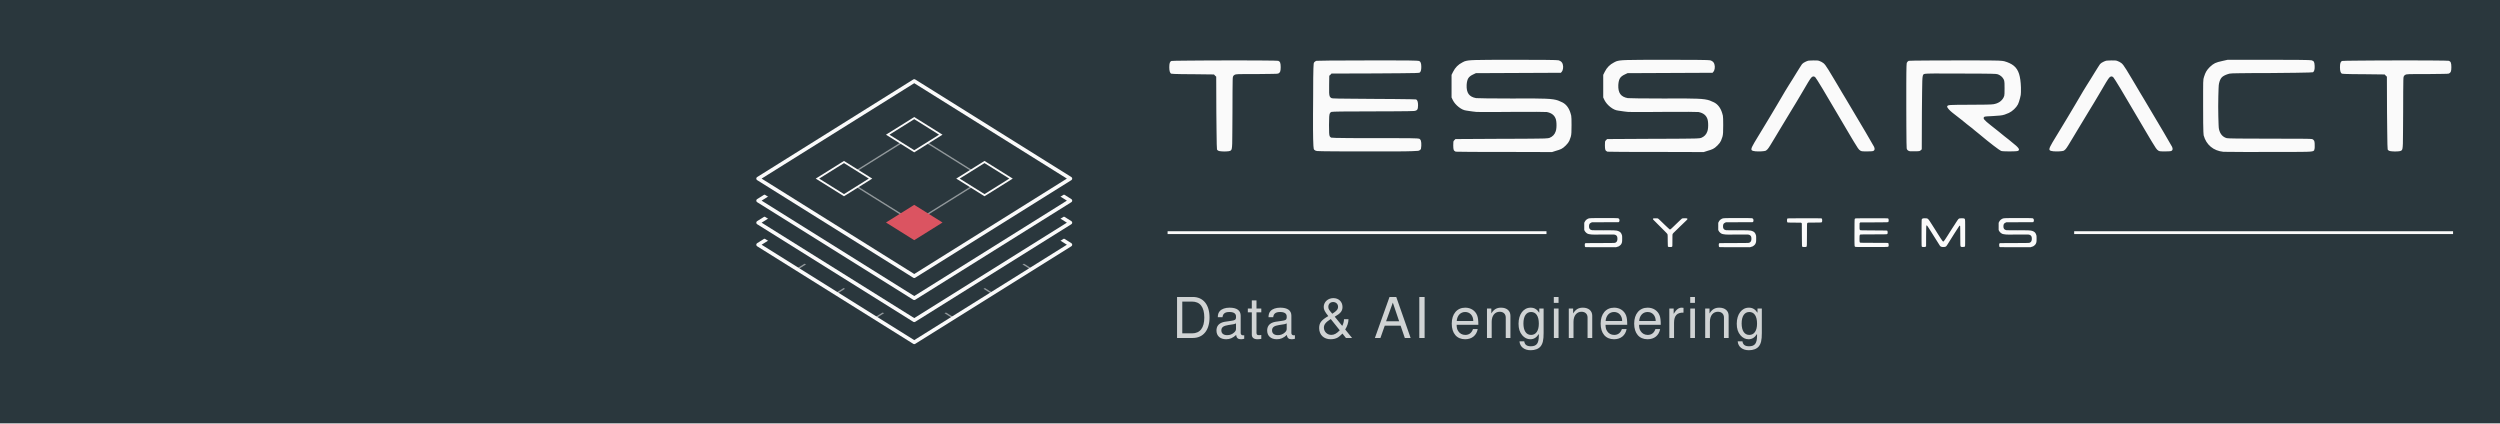
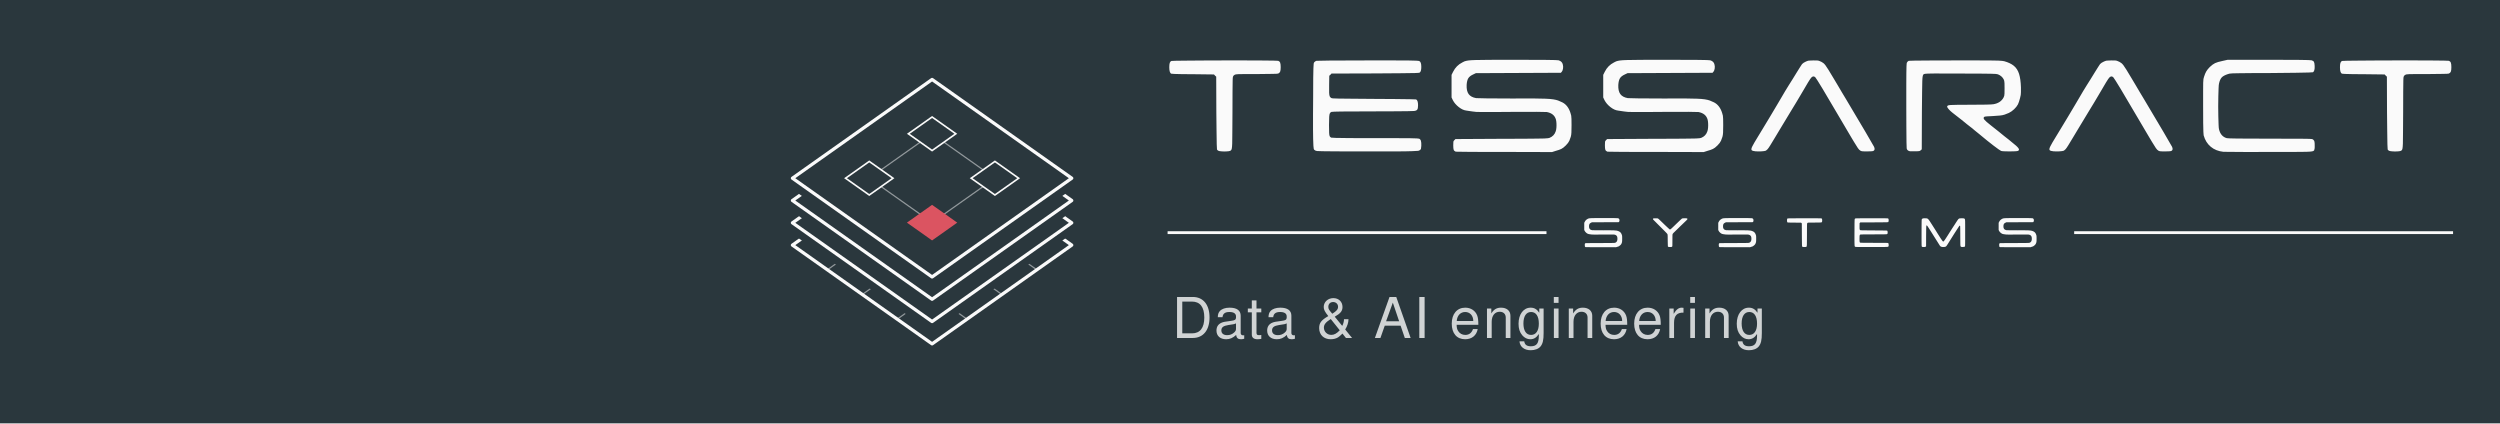
<svg xmlns="http://www.w3.org/2000/svg" viewBox="0 0 1128 191" width="1128" height="191" role="img" aria-label="Tessaract Systems">
  <defs>
    <mask id="lid_m0" maskUnits="userSpaceOnUse" x="0" y="0" width="760" height="610">
      <rect x="0" y="0" width="760" height="610" fill="#fff" />
-       <polygon points="200,210.75 370,317 200,423.25 30,317" fill="#000" stroke="#000" stroke-width="22" stroke-linejoin="round" />
-       <polygon points="200,186.75 370,293 200,399.25 30,293" fill="#000" stroke="#000" stroke-width="22" stroke-linejoin="round" />
-       <polygon points="200,162.75 370,269 200,375.25 30,269" fill="#000" stroke="#000" stroke-width="22" stroke-linejoin="round" />
+       <polygon points="200,198.37 370,318.58 200,438.78 30,318.58" fill="#000" stroke="#000" stroke-width="22" stroke-linejoin="round" />
+       <polygon points="200,171.22 370,291.42 200,411.63 30,291.42" fill="#000" stroke="#000" stroke-width="22" stroke-linejoin="round" />
+       <polygon points="200,144.06 370,264.27 200,384.48 30,264.27" fill="#000" stroke="#000" stroke-width="22" stroke-linejoin="round" />
    </mask>
    <mask id="lid_m1" maskUnits="userSpaceOnUse" x="0" y="0" width="760" height="610">
      <rect x="0" y="0" width="760" height="610" fill="#fff" />
-       <polygon points="200,186.75 370,293 200,399.25 30,293" fill="#000" stroke="#000" stroke-width="22" stroke-linejoin="round" />
-       <polygon points="200,162.75 370,269 200,375.25 30,269" fill="#000" stroke="#000" stroke-width="22" stroke-linejoin="round" />
+       <polygon points="200,171.22 370,291.42 200,411.63 30,291.42" fill="#000" stroke="#000" stroke-width="22" stroke-linejoin="round" />
+       <polygon points="200,144.06 370,264.27 200,384.48 30,264.27" fill="#000" stroke="#000" stroke-width="22" stroke-linejoin="round" />
    </mask>
    <mask id="lid_m2" maskUnits="userSpaceOnUse" x="0" y="0" width="760" height="610">
      <rect x="0" y="0" width="760" height="610" fill="#fff" />
-       <polygon points="200,162.75 370,269 200,375.25 30,269" fill="#000" stroke="#000" stroke-width="22" stroke-linejoin="round" />
+       <polygon points="200,144.06 370,264.27 200,384.48 30,264.27" fill="#000" stroke="#000" stroke-width="22" stroke-linejoin="round" />
    </mask>
  </defs>
  <rect width="1128" height="191" fill="#2A373D" />
-   <g transform="translate(336.27,29.93) scale(0.4143418) translate(-16,-146.75)">
+   <g transform="translate(352.37,29.93) scale(0.3705858) translate(-16,-128.06)">
    <g mask="url(#lid_m0)">
-       <polygon points="200,234.75 370,341 200,447.25 30,341" fill="none" stroke="#FAFAFA" stroke-width="4" stroke-linejoin="round" />
-       <path d="M72.5,367.56 L242.5,261.31 M115,394.12 L285,287.88 M157.5,420.69 L327.5,314.44 M157.5,261.31 L327.5,367.56 M115,287.88 L285,394.12 M72.5,314.44 L242.5,420.69" fill="none" stroke="#FAFAFA" stroke-width="1.5" stroke-linecap="round" opacity=".5" />
+       <polygon points="200,225.52 370,345.73 200,465.94 30,345.73" fill="none" stroke="#FAFAFA" stroke-width="4" stroke-linejoin="round" />
+       <path d="M72.5,375.78 L242.5,255.57 M115,405.83 L285,285.63 M157.5,435.89 L327.5,315.68 M157.5,255.57 L327.5,375.78 M115,285.63 L285,405.83 M72.5,315.68 L242.5,435.89" fill="none" stroke="#FAFAFA" stroke-width="1.5" stroke-linecap="round" opacity=".5" />
    </g>
    <g mask="url(#lid_m1)">
-       <polygon points="200,210.75 370,317 200,423.25 30,317" fill="none" stroke="#FAFAFA" stroke-width="4" stroke-linejoin="round" />
-       <path d="M195.8,319.62 L191.5,263.88" fill="none" stroke="#FAFAFA" stroke-width="2" opacity=".75" />
-       <path d="M195.8,319.62 L289.2,314.38" fill="none" stroke="#FAFAFA" stroke-width="2" opacity=".75" />
-       <path d="M195.8,319.62 L106.5,322.25" fill="none" stroke="#FAFAFA" stroke-width="2" opacity=".75" />
-       <path d="M195.8,319.62 L204.2,372.75" fill="none" stroke="#FAFAFA" stroke-width="2" opacity=".75" />
-       <path d="M191.5,263.88 L289.2,314.38 M204.2,372.75 L106.5,322.25" fill="none" stroke="#FAFAFA" stroke-width="2" opacity=".75" />
-       <ellipse cx="191.5" cy="263.88" rx="10.8" ry="6.75" fill="#2A373D" stroke="#FAFAFA" stroke-width="2" />
-       <ellipse cx="289.2" cy="314.38" rx="10.8" ry="6.75" fill="#2A373D" stroke="#FAFAFA" stroke-width="2" />
-       <ellipse cx="106.5" cy="322.25" rx="10.8" ry="6.75" fill="#2A373D" stroke="#FAFAFA" stroke-width="2" />
-       <ellipse cx="204.2" cy="372.75" rx="10.8" ry="6.75" fill="#2A373D" stroke="#FAFAFA" stroke-width="2" />
-       <ellipse cx="195.8" cy="319.62" rx="15.6" ry="9.75" fill="#FAFAFA" stroke="#FAFAFA" stroke-width="2" />
+       <polygon points="200,198.37 370,318.58 200,438.78 30,318.58" fill="none" stroke="#FAFAFA" stroke-width="4" stroke-linejoin="round" />
+       <path d="M195.8,321.55 L191.5,258.47" fill="none" stroke="#FAFAFA" stroke-width="2" opacity=".75" />
+       <path d="M195.8,321.55 L289.2,315.61" fill="none" stroke="#FAFAFA" stroke-width="2" opacity=".75" />
+       <path d="M195.8,321.55 L106.5,324.52" fill="none" stroke="#FAFAFA" stroke-width="2" opacity=".75" />
+       <path d="M195.8,321.55 L204.2,381.65" fill="none" stroke="#FAFAFA" stroke-width="2" opacity=".75" />
+       <path d="M191.5,258.47 L289.2,315.61 M204.2,381.65 L106.5,324.52" fill="none" stroke="#FAFAFA" stroke-width="2" opacity=".75" />
+       <ellipse cx="191.5" cy="258.47" rx="10.8" ry="7.64" fill="#2A373D" stroke="#FAFAFA" stroke-width="2" />
+       <ellipse cx="289.2" cy="315.61" rx="10.8" ry="7.64" fill="#2A373D" stroke="#FAFAFA" stroke-width="2" />
+       <ellipse cx="106.5" cy="324.52" rx="10.8" ry="7.64" fill="#2A373D" stroke="#FAFAFA" stroke-width="2" />
+       <ellipse cx="204.2" cy="381.65" rx="10.8" ry="7.64" fill="#2A373D" stroke="#FAFAFA" stroke-width="2" />
+       <ellipse cx="195.8" cy="321.55" rx="15.6" ry="11.03" fill="#FAFAFA" stroke="#FAFAFA" stroke-width="2" />
    </g>
    <g mask="url(#lid_m2)">
-       <polygon points="200,186.75 370,293 200,399.25 30,293" fill="none" stroke="#FAFAFA" stroke-width="4" stroke-linejoin="round" />
-       <polygon points="200,220.75 315.6,293 200,365.25 84.4,293" fill="none" stroke="#FAFAFA" stroke-width="2" stroke-dasharray="7 8" opacity=".75" />
-       <polygon points="200,259 254.4,293 200,327 145.6,293" fill="none" stroke="#FAFAFA" stroke-width="2" opacity=".75" />
-       <ellipse cx="200" cy="293" rx="9.6" ry="6" fill="#DB5461" />
+       <polygon points="200,171.22 370,291.42 200,411.63 30,291.42" fill="none" stroke="#FAFAFA" stroke-width="4" stroke-linejoin="round" />
+       <polygon points="200,209.68 315.6,291.42 200,373.17 84.4,291.42" fill="none" stroke="#FAFAFA" stroke-width="2" stroke-dasharray="7 8" opacity=".75" />
+       <polygon points="200,252.96 254.4,291.42 200,329.89 145.6,291.42" fill="none" stroke="#FAFAFA" stroke-width="2" opacity=".75" />
+       <ellipse cx="200" cy="291.42" rx="9.6" ry="6.79" fill="#DB5461" />
    </g>
    <g>
-       <polygon points="200,162.75 370,269 200,375.25 30,269" fill="none" stroke="#FAFAFA" stroke-width="4" stroke-linejoin="round" />
-       <polygon points="200,221.19 276.5,269 200,316.81 123.5,269" fill="none" stroke="#FAFAFA" stroke-width="1.5" opacity=".5" />
-       <polygon points="200,203.12 228.9,221.19 200,239.25 171.1,221.19" fill="#2A373D" stroke="#FAFAFA" stroke-width="2" />
-       <polygon points="276.5,250.94 305.4,269 276.5,287.06 247.6,269" fill="#2A373D" stroke="#FAFAFA" stroke-width="2" />
-       <polygon points="123.5,250.94 152.4,269 123.5,287.06 94.6,269" fill="#2A373D" stroke="#FAFAFA" stroke-width="2" />
-       <polygon points="200,298.75 228.9,316.81 200,334.88 171.1,316.81" fill="#DB5461" stroke="#DB5461" stroke-width="2" />
+       <polygon points="200,144.06 370,264.27 200,384.48 30,264.27" fill="none" stroke="#FAFAFA" stroke-width="4" stroke-linejoin="round" />
+       <polygon points="200,210.18 276.5,264.27 200,318.36 123.5,264.27" fill="none" stroke="#FAFAFA" stroke-width="1.5" opacity=".5" />
+       <polygon points="200,189.74 228.9,210.18 200,230.61 171.1,210.18" fill="#2A373D" stroke="#FAFAFA" stroke-width="2" />
+       <polygon points="276.5,243.84 305.4,264.27 276.5,284.71 247.6,264.27" fill="#2A373D" stroke="#FAFAFA" stroke-width="2" />
+       <polygon points="123.5,243.84 152.4,264.27 123.5,284.71 94.6,264.27" fill="#2A373D" stroke="#FAFAFA" stroke-width="2" />
+       <polygon points="200,297.93 228.9,318.36 200,338.8 171.1,318.36" fill="#DB5461" stroke="#DB5461" stroke-width="2" />
    </g>
  </g>
  <g transform="translate(526.82,26.97) scale(0.29) translate(-0,-699.26)">wordmark: the generator composes this with a freshly drawn mark.
<path d="M76.852 -3.034Q76.65 -3.236 76.448 -11.123Q76.245 -19.011 76.144 -31.853Q76.043 -44.696 75.841 -60.268L75.639 -116.289L73.819 -117.907L72.201 -119.728L39.437 -120.132Q30.336 -120.132 22.853 -120.233Q15.37 -120.334 10.618 -120.537Q5.865 -120.739 5.663 -120.941Q2.629 -122.357 2.629 -130.851Q2.629 -135.502 3.337 -137.727Q4.045 -139.952 6.067 -140.761Q6.472 -140.963 13.55 -141.064Q20.629 -141.165 32.46 -141.266Q44.291 -141.368 58.853 -141.469Q73.414 -141.57 88.987 -141.57Q104.559 -141.57 119.121 -141.57Q133.682 -141.57 145.513 -141.469Q157.345 -141.368 164.524 -141.266Q171.704 -141.165 172.108 -140.963Q174.333 -140.154 175.142 -138.031Q175.951 -135.907 175.951 -131.053Q175.951 -126.199 175.142 -124.177Q174.333 -122.154 172.108 -121.143Q171.299 -120.739 162.906 -120.638Q154.513 -120.537 138.132 -120.334Q126.806 -120.334 120.334 -120.334Q113.863 -120.334 110.526 -120.233Q107.189 -120.132 105.975 -119.829Q104.762 -119.525 104.155 -119.121Q102.335 -118.11 101.728 -116.289Q101.323 -115.683 101.222 -110.121Q101.121 -104.559 101.02 -92.627Q100.919 -80.695 100.919 -60.673Q100.717 -41.257 100.717 -29.629Q100.717 -18 100.515 -12.135Q100.312 -6.27 99.807 -4.146Q99.301 -2.022 98.29 -1.416Q98.088 -1.213 97.076 -0.809Q95.661 -0.202 91.717 0.0Q87.773 0.202 83.931 -0.101Q80.088 -0.404 79.077 -1.011Q77.257 -1.82 76.852 -3.034Z M228.284 -2.427Q227.677 -3.034 227.374 -4.146Q227.071 -5.258 226.869 -8.595Q226.666 -11.932 226.464 -19.213Q226.262 -23.662 226.262 -34.078Q226.262 -44.493 226.262 -58.044Q226.262 -71.594 226.464 -85.751Q226.464 -103.548 226.565 -113.863Q226.666 -124.177 226.869 -129.233Q227.071 -134.289 227.273 -136.008Q227.475 -137.727 227.88 -138.334Q229.093 -140.154 231.52 -140.963Q232.734 -141.165 252.452 -141.368Q272.171 -141.57 311.406 -141.57Q335.877 -141.57 351.248 -141.57Q366.618 -141.57 375.112 -141.469Q383.606 -141.368 387.045 -141.165Q390.483 -140.963 391.292 -140.761Q393.112 -139.952 393.921 -137.828Q394.73 -135.705 394.73 -131.458Q394.73 -124.177 392.101 -122.559Q391.494 -122.154 385.123 -121.952Q378.753 -121.75 363.787 -121.649Q348.821 -121.548 322.731 -121.346L254.98 -121.143L253.362 -119.323L251.542 -117.705L251.34 -103.346Q251.138 -95.256 251.34 -91.211Q251.542 -87.167 252.25 -85.65Q252.958 -84.133 254.576 -83.122Q255.182 -82.717 257.407 -82.515Q259.632 -82.313 266.002 -82.212Q272.373 -82.11 285.519 -82.009Q298.665 -81.908 321.114 -81.706Q338.911 -81.706 353.675 -81.504Q368.438 -81.301 377.438 -81.2Q386.438 -81.099 386.64 -80.897Q389.674 -79.481 389.674 -71.796Q389.674 -66.942 388.46 -65.122Q387.247 -63.302 383.404 -62.897Q382.393 -62.695 373.292 -62.594Q364.191 -62.493 349.832 -62.392Q335.473 -62.291 318.484 -62.291Q285.317 -62.291 270.755 -62.088Q256.194 -61.886 254.98 -61.482Q253.362 -60.875 252.553 -59.459Q251.744 -58.044 251.441 -53.999Q251.138 -49.954 251.138 -41.055Q251.138 -32.763 251.34 -28.82Q251.542 -24.876 252.25 -23.561Q252.958 -22.247 254.576 -21.438Q255.182 -21.235 261.755 -21.033Q268.328 -20.831 282.991 -20.73Q297.653 -20.629 322.731 -20.629Q343.765 -20.629 356.91 -20.629Q370.056 -20.629 377.337 -20.528Q384.618 -20.426 387.55 -20.224Q390.483 -20.022 391.292 -19.82Q393.314 -19.011 394.123 -16.483Q394.932 -13.955 394.73 -8.696Q394.528 -5.258 394.224 -4.146Q393.921 -3.034 392.707 -2.225Q391.696 -1.213 389.775 -0.91Q387.854 -0.607 380.573 -0.404Q377.539 -0.202 368.337 -0.101Q359.135 0.0 345.888 0.0Q332.641 0.0 317.574 0.0Q302.507 0.0 287.845 0.0Q273.182 0.0 260.845 -0.101Q248.508 -0.202 240.823 -0.303Q233.138 -0.404 232.531 -0.607Q229.7 -1.011 228.284 -2.427Z M444.434 -9.303Q444.434 -13.955 444.636 -15.067Q444.838 -16.179 446.052 -17.393L447.872 -19.213L519.466 -19.618Q539.892 -19.618 553.24 -19.719Q566.588 -19.82 574.476 -19.921Q582.363 -20.022 586.206 -20.123Q590.048 -20.224 591.666 -20.528Q593.284 -20.831 594.093 -21.033Q601.374 -23.865 603.801 -31.145Q604.61 -33.168 604.913 -36.707Q605.217 -40.246 605.014 -43.786Q604.812 -47.325 604.205 -49.549Q601.576 -59.055 590.048 -61.279Q588.228 -61.482 574.678 -61.583Q561.128 -61.684 534.027 -61.482Q516.837 -61.279 506.118 -61.279Q495.399 -61.279 489.332 -61.279Q483.264 -61.279 480.13 -61.482Q476.995 -61.684 474.77 -62.088Q471.939 -62.493 469.107 -62.897Q466.276 -63.302 465.063 -63.504Q459.198 -64.111 453.029 -68.965Q446.861 -73.819 443.827 -79.684L441.805 -83.931V-119.121L444.232 -123.975Q449.085 -133.682 458.389 -138.334Q459.4 -138.941 460.31 -139.345Q461.22 -139.75 462.029 -140.154Q464.254 -140.963 467.793 -141.469Q471.332 -141.974 478.815 -142.176Q486.298 -142.379 500.455 -142.48Q514.612 -142.581 538.072 -142.581Q605.823 -142.581 608.25 -141.772Q613.913 -140.154 614.924 -135.098Q615.733 -132.267 615.228 -128.93Q614.722 -125.593 613.306 -123.975L611.891 -122.357L479.624 -121.75L475.781 -119.93Q469.916 -117.301 467.793 -113.761Q465.669 -110.222 465.265 -103.346Q464.86 -94.043 468.4 -89.189Q471.939 -84.335 480.029 -82.919Q482.051 -82.717 496.714 -82.515Q511.376 -82.313 536.252 -82.313Q555.263 -82.515 567.701 -82.414Q580.139 -82.313 587.824 -82.009Q595.509 -81.706 600.059 -80.998Q604.61 -80.29 607.644 -79.178Q610.677 -78.066 614.318 -76.245Q623.216 -71.594 626.857 -59.662Q627.666 -57.437 627.969 -55.617Q628.272 -53.797 628.373 -50.561Q628.475 -47.325 628.475 -40.853Q628.475 -33.37 628.272 -29.325Q628.07 -25.28 627.261 -22.651Q626.452 -20.022 625.036 -16.584Q623.621 -13.348 619.576 -9.303Q615.531 -5.258 612.497 -3.843Q611.284 -3.236 608.756 -2.326Q606.228 -1.416 603.801 -0.809L598.138 1.011L523.915 0.809Q508.545 0.809 494.994 0.809Q481.444 0.809 471.029 0.708Q460.613 0.607 454.546 0.506Q448.479 0.404 448.276 0.404Q445.85 -0.607 445.142 -2.427Q444.434 -4.247 444.434 -9.303Z M680.403 -9.303Q680.403 -13.955 680.606 -15.067Q680.808 -16.179 682.021 -17.393L683.841 -19.213L755.435 -19.618Q775.862 -19.618 789.21 -19.719Q802.558 -19.82 810.445 -19.921Q818.333 -20.022 822.175 -20.123Q826.018 -20.224 827.636 -20.528Q829.254 -20.831 830.063 -21.033Q837.343 -23.865 839.77 -31.145Q840.579 -33.168 840.883 -36.707Q841.186 -40.246 840.984 -43.786Q840.782 -47.325 840.175 -49.549Q837.546 -59.055 826.018 -61.279Q824.198 -61.482 810.647 -61.583Q797.097 -61.684 769.997 -61.482Q752.806 -61.279 742.087 -61.279Q731.368 -61.279 725.301 -61.279Q719.234 -61.279 716.099 -61.482Q712.964 -61.684 710.74 -62.088Q707.908 -62.493 705.077 -62.897Q702.245 -63.302 701.032 -63.504Q695.167 -64.111 688.999 -68.965Q682.83 -73.819 679.797 -79.684L677.774 -83.931V-119.121L680.201 -123.975Q685.055 -133.682 694.358 -138.334Q695.369 -138.941 696.279 -139.345Q697.189 -139.75 697.998 -140.154Q700.223 -140.963 703.762 -141.469Q707.302 -141.974 714.785 -142.176Q722.267 -142.379 736.424 -142.48Q750.581 -142.581 774.042 -142.581Q841.793 -142.581 844.22 -141.772Q849.883 -140.154 850.894 -135.098Q851.703 -132.267 851.197 -128.93Q850.691 -125.593 849.276 -123.975L847.86 -122.357L715.593 -121.75L711.751 -119.93Q705.886 -117.301 703.762 -113.761Q701.639 -110.222 701.234 -103.346Q700.83 -94.043 704.369 -89.189Q707.908 -84.335 715.998 -82.919Q718.02 -82.717 732.683 -82.515Q747.346 -82.313 772.221 -82.313Q791.232 -82.515 803.67 -82.414Q816.108 -82.313 823.793 -82.009Q831.478 -81.706 836.029 -80.998Q840.579 -80.29 843.613 -79.178Q846.647 -78.066 850.287 -76.245Q859.186 -71.594 862.826 -59.662Q863.635 -57.437 863.938 -55.617Q864.242 -53.797 864.343 -50.561Q864.444 -47.325 864.444 -40.853Q864.444 -33.37 864.242 -29.325Q864.039 -25.28 863.231 -22.651Q862.422 -20.022 861.006 -16.584Q859.59 -13.348 855.545 -9.303Q851.5 -5.258 848.467 -3.843Q847.253 -3.236 844.725 -2.326Q842.197 -1.416 839.77 -0.809L834.108 1.011L759.885 0.809Q744.514 0.809 730.964 0.809Q717.414 0.809 706.998 0.708Q696.583 0.607 690.515 0.506Q684.448 0.404 684.246 0.404Q681.819 -0.607 681.111 -2.427Q680.403 -4.247 680.403 -9.303Z M918.193 -22.449Q921.631 -28.112 926.788 -36.606Q931.945 -45.1 937.406 -54.201Q942.866 -63.302 947.518 -71.189Q952.17 -79.077 954.799 -83.526Q957.226 -87.975 960.664 -93.537Q964.102 -99.099 966.327 -102.739Q968.551 -106.177 972.192 -112.042Q975.832 -117.907 978.663 -122.559Q981.495 -127.211 984.023 -131.154Q986.551 -135.098 987.158 -135.907Q988.978 -137.929 993.023 -139.75Q995.652 -140.963 997.472 -141.266Q999.292 -141.57 1004.955 -141.57Q1008.798 -141.57 1010.618 -141.469Q1012.438 -141.368 1013.752 -140.862Q1015.067 -140.356 1017.292 -139.345Q1019.112 -138.334 1020.426 -137.323Q1021.741 -136.311 1023.46 -134.087Q1025.179 -131.862 1028.112 -127.109Q1031.044 -122.357 1036.1 -113.863Q1038.527 -109.818 1041.965 -104.054Q1045.403 -98.29 1048.943 -92.223Q1052.482 -86.155 1055.516 -81.301Q1074.324 -49.752 1085.65 -30.539Q1096.975 -11.326 1098.998 -7.483Q1101.425 -2.629 1098.189 -0.809Q1096.773 0.0 1088.279 0.0Q1084.436 0.0 1082.11 -0.101Q1079.785 -0.202 1078.167 -1.011Q1075.942 -2.225 1073.92 -5.258Q1071.897 -8.292 1067.852 -14.966Q1066.639 -16.988 1063.605 -22.044Q1060.572 -27.1 1056.729 -33.673Q1052.886 -40.246 1049.044 -46.718Q1028.82 -81.301 1019.112 -97.38Q1009.404 -113.458 1007.786 -115.278Q1004.753 -118.312 1001.517 -114.874Q1000.303 -113.66 996.461 -107.391Q992.618 -101.121 987.764 -92.627Q986.753 -91.009 984.124 -86.459Q981.495 -81.908 977.753 -75.74Q974.012 -69.571 970.169 -63.302Q966.327 -56.83 961.675 -49.246Q957.023 -41.662 952.877 -34.685Q948.732 -27.707 945.9 -23.056Q940.237 -13.55 937.507 -9.202Q934.777 -4.854 933.462 -3.438Q932.148 -2.022 930.934 -1.213Q929.114 -0.404 924.058 -0.101Q919.002 0.202 914.35 -0.202Q910.103 -0.607 908.789 -1.921Q907.474 -3.236 909.699 -7.786Q911.923 -12.337 918.193 -22.449Z M1149.915 -4.854Q1149.713 -5.461 1149.612 -14.865Q1149.511 -24.269 1149.41 -39.235Q1149.309 -54.201 1149.309 -71.998Q1149.309 -90.605 1149.309 -102.537Q1149.309 -114.469 1149.41 -121.548Q1149.511 -128.626 1149.612 -132.165Q1149.713 -135.705 1149.915 -136.918Q1150.117 -138.132 1150.522 -138.536Q1151.533 -140.356 1153.151 -140.963Q1153.556 -141.165 1162.657 -141.266Q1171.757 -141.368 1187.836 -141.469Q1203.914 -141.57 1225.756 -141.57Q1246.587 -141.57 1259.935 -141.57Q1273.283 -141.57 1281.07 -141.469Q1288.856 -141.368 1292.698 -141.266Q1296.541 -141.165 1298.361 -140.862Q1300.181 -140.559 1301.597 -140.356Q1311.103 -137.727 1316.664 -133.177Q1322.226 -128.626 1324.754 -120.638Q1327.282 -112.649 1327.686 -99.503Q1327.686 -94.852 1327.686 -92.324Q1327.686 -89.796 1327.383 -87.874Q1327.08 -85.953 1326.271 -82.919Q1325.664 -80.29 1324.653 -77.358Q1323.642 -74.425 1323.035 -73.212Q1321.012 -69.369 1317.069 -65.628Q1313.125 -61.886 1308.878 -59.864Q1305.237 -58.246 1302.204 -57.235Q1299.17 -56.223 1295.024 -55.819Q1290.878 -55.414 1284.002 -55.01Q1271.665 -54.605 1270.654 -53.797Q1268.632 -52.179 1270.654 -49.549Q1272.676 -46.92 1280.968 -40.449Q1284.002 -38.022 1286.732 -35.898Q1289.463 -33.774 1293.103 -30.842Q1296.743 -27.909 1302.406 -23.258Q1305.035 -21.235 1308.271 -18.707Q1311.507 -16.179 1313.529 -14.359Q1321.619 -8.09 1323.743 -5.056Q1325.866 -2.022 1323.035 -0.809Q1322.024 -0.404 1318.282 -0.202Q1314.541 0.0 1309.889 0.0Q1305.237 0.0 1301.395 -0.202Q1297.552 -0.404 1296.743 -0.809Q1294.519 -1.82 1285.215 -8.899Q1275.912 -15.977 1262.16 -27.505Q1258.924 -30.134 1255.89 -32.561Q1252.857 -34.988 1251.845 -35.999Q1250.632 -36.808 1248.306 -38.729Q1245.98 -40.651 1243.756 -42.269Q1240.115 -45.302 1235.565 -48.943Q1231.014 -52.583 1221.307 -60.066Q1217.464 -63.1 1215.138 -65.83Q1212.813 -68.56 1212.813 -69.774Q1213.015 -70.785 1214.026 -71.392Q1215.037 -71.998 1218.475 -72.201Q1221.914 -72.403 1229.194 -72.504Q1236.475 -72.605 1249.216 -72.605Q1263.373 -72.605 1273.182 -72.807Q1282.991 -73.01 1284.811 -73.414Q1295.934 -75.234 1300.586 -83.728Q1301.395 -85.346 1301.698 -86.459Q1302.002 -87.571 1302.103 -90.099Q1302.204 -92.627 1302.204 -98.29Q1302.204 -103.548 1302.103 -106.076Q1302.002 -108.604 1301.698 -109.818Q1301.395 -111.031 1300.788 -112.245Q1297.957 -117.503 1291.889 -119.93Q1290.878 -120.334 1288.755 -120.537Q1286.631 -120.739 1281.07 -120.84Q1275.508 -120.941 1264.587 -121.042Q1253.666 -121.143 1234.857 -121.143Q1206.543 -121.346 1193.195 -121.244Q1179.847 -121.143 1178.431 -120.739Q1177.825 -120.537 1177.319 -120.435Q1176.813 -120.334 1176.409 -120.132Q1175.398 -119.525 1174.892 -117.301Q1174.387 -115.076 1174.184 -109.009Q1173.982 -102.941 1173.881 -91.211Q1173.78 -79.481 1173.578 -59.864L1173.375 -3.236L1171.757 -1.82Q1170.948 -0.809 1169.432 -0.506Q1167.915 -0.202 1162.454 -0.202Q1156.994 0.0 1155.376 -0.202Q1153.758 -0.404 1152.342 -1.213Q1150.32 -2.427 1149.915 -4.854Z M1381.84 -22.449Q1385.278 -28.112 1390.435 -36.606Q1395.592 -45.1 1401.053 -54.201Q1406.513 -63.302 1411.165 -71.189Q1415.817 -79.077 1418.446 -83.526Q1420.873 -87.975 1424.311 -93.537Q1427.749 -99.099 1429.974 -102.739Q1432.198 -106.177 1435.839 -112.042Q1439.479 -117.907 1442.31 -122.559Q1445.142 -127.211 1447.67 -131.154Q1450.198 -135.098 1450.805 -135.907Q1452.625 -137.929 1456.67 -139.75Q1459.299 -140.963 1461.119 -141.266Q1462.939 -141.57 1468.602 -141.57Q1472.444 -141.57 1474.265 -141.469Q1476.085 -141.368 1477.399 -140.862Q1478.714 -140.356 1480.939 -139.345Q1482.759 -138.334 1484.073 -137.323Q1485.388 -136.311 1487.107 -134.087Q1488.826 -131.862 1491.759 -127.109Q1494.691 -122.357 1499.747 -113.863Q1502.174 -109.818 1505.612 -104.054Q1509.05 -98.29 1512.59 -92.223Q1516.129 -86.155 1519.162 -81.301Q1537.971 -49.752 1549.297 -30.539Q1560.622 -11.326 1562.645 -7.483Q1565.072 -2.629 1561.836 -0.809Q1560.42 0.0 1551.926 0.0Q1548.083 0.0 1545.757 -0.101Q1543.432 -0.202 1541.814 -1.011Q1539.589 -2.225 1537.567 -5.258Q1535.544 -8.292 1531.499 -14.966Q1530.286 -16.988 1527.252 -22.044Q1524.219 -27.1 1520.376 -33.673Q1516.533 -40.246 1512.691 -46.718Q1492.466 -81.301 1482.759 -97.38Q1473.051 -113.458 1471.433 -115.278Q1468.4 -118.312 1465.164 -114.874Q1463.95 -113.66 1460.108 -107.391Q1456.265 -101.121 1451.411 -92.627Q1450.4 -91.009 1447.771 -86.459Q1445.142 -81.908 1441.4 -75.74Q1437.659 -69.571 1433.816 -63.302Q1429.974 -56.83 1425.322 -49.246Q1420.67 -41.662 1416.524 -34.685Q1412.378 -27.707 1409.547 -23.056Q1403.884 -13.55 1401.154 -9.202Q1398.424 -4.854 1397.109 -3.438Q1395.795 -2.022 1394.581 -1.213Q1392.761 -0.404 1387.705 -0.101Q1382.649 0.202 1377.997 -0.202Q1373.75 -0.607 1372.436 -1.921Q1371.121 -3.236 1373.346 -7.786Q1375.57 -12.337 1381.84 -22.449Z M1611.944 -25.078Q1611.742 -26.494 1611.54 -30.64Q1611.337 -34.786 1611.236 -44.089Q1611.135 -53.392 1611.135 -70.178Q1611.135 -85.346 1611.135 -93.942Q1611.135 -102.537 1611.236 -106.683Q1611.337 -110.829 1611.641 -112.649Q1611.944 -114.469 1612.551 -116.087Q1614.169 -121.346 1616.09 -124.581Q1618.011 -127.817 1621.652 -131.458Q1625.899 -135.502 1629.64 -137.323Q1633.382 -139.143 1641.269 -140.761L1649.359 -142.581H1713.47Q1744.009 -142.581 1761.3 -142.379Q1778.592 -142.176 1779.805 -141.772Q1782.637 -140.963 1783.547 -139.345Q1784.457 -137.727 1784.659 -133.076Q1785.064 -124.986 1782.03 -123.166Q1781.423 -122.963 1775.255 -122.761Q1769.087 -122.559 1755.132 -122.357Q1741.177 -122.154 1717.11 -121.952Q1698.504 -121.952 1686.572 -121.851Q1674.639 -121.75 1667.662 -121.649Q1660.685 -121.548 1657.247 -121.447Q1653.808 -121.346 1652.393 -121.042Q1650.977 -120.739 1649.764 -120.334Q1642.887 -118.11 1640.056 -115.076Q1637.225 -112.042 1635.809 -105.368Q1635.404 -103.75 1635.202 -98.492Q1635 -93.234 1634.798 -85.751Q1634.595 -78.268 1634.595 -69.976Q1634.595 -61.684 1634.798 -54.201Q1635 -46.718 1635.202 -41.359Q1635.404 -35.999 1635.809 -34.583Q1638.438 -23.258 1647.943 -20.629Q1649.157 -20.224 1665.033 -20.022Q1680.909 -19.82 1714.683 -19.82Q1748.66 -19.82 1764.233 -19.719Q1779.805 -19.618 1780.817 -19.213Q1782.839 -18.404 1783.85 -16.584Q1784.457 -15.573 1784.659 -12.64Q1784.862 -9.708 1784.76 -6.674Q1784.659 -3.64 1784.053 -2.427Q1784.053 -2.225 1783.951 -1.921Q1783.85 -1.618 1783.648 -1.416Q1783.041 -0.607 1780.817 -0.101Q1778.592 0.404 1771.918 0.607Q1765.244 0.809 1751.492 0.809Q1737.739 0.809 1714.279 0.809Q1696.077 1.011 1680.302 0.91Q1664.527 0.809 1654.314 0.708Q1644.101 0.607 1642.685 0.607Q1630.955 -0.607 1622.966 -7.281Q1614.978 -13.955 1611.944 -25.078Z M1898.272 -3.034Q1898.07 -3.236 1897.868 -11.123Q1897.665 -19.011 1897.564 -31.853Q1897.463 -44.696 1897.261 -60.268L1897.059 -116.289L1895.238 -117.907L1893.62 -119.728L1860.857 -120.132Q1851.756 -120.132 1844.273 -120.233Q1836.79 -120.334 1832.038 -120.537Q1827.285 -120.739 1827.083 -120.941Q1824.049 -122.357 1824.049 -130.851Q1824.049 -135.502 1824.757 -137.727Q1825.465 -139.952 1827.487 -140.761Q1827.892 -140.963 1834.97 -141.064Q1842.049 -141.165 1853.88 -141.266Q1865.711 -141.368 1880.272 -141.469Q1894.834 -141.57 1910.407 -141.57Q1925.979 -141.57 1940.541 -141.57Q1955.102 -141.57 1966.933 -141.469Q1978.765 -141.368 1985.944 -141.266Q1993.124 -141.165 1993.528 -140.963Q1995.753 -140.154 1996.562 -138.031Q1997.371 -135.907 1997.371 -131.053Q1997.371 -126.199 1996.562 -124.177Q1995.753 -122.154 1993.528 -121.143Q1992.719 -120.739 1984.326 -120.638Q1975.933 -120.537 1959.551 -120.334Q1948.226 -120.334 1941.754 -120.334Q1935.282 -120.334 1931.945 -120.233Q1928.608 -120.132 1927.395 -119.829Q1926.181 -119.525 1925.575 -119.121Q1923.755 -118.11 1923.148 -116.289Q1922.743 -115.683 1922.642 -110.121Q1922.541 -104.559 1922.44 -92.627Q1922.339 -80.695 1922.339 -60.673Q1922.137 -41.257 1922.137 -29.629Q1922.137 -18 1921.934 -12.135Q1921.732 -6.27 1921.227 -4.146Q1920.721 -2.022 1919.71 -1.416Q1919.507 -1.213 1918.496 -0.809Q1917.081 -0.202 1913.137 0.0Q1909.193 0.202 1905.351 -0.101Q1901.508 -0.404 1900.497 -1.011Q1898.677 -1.82 1898.272 -3.034Z" fill="#FAFAFA" transform="translate(0,841.841)" />
    <path d="M3.581 -2.941Q3.581 -4.412 3.645 -4.764Q3.709 -5.116 4.092 -5.499L4.668 -6.075L27.304 -6.203Q33.763 -6.203 37.983 -6.235Q42.203 -6.267 44.697 -6.299Q47.191 -6.33 48.406 -6.362Q49.621 -6.394 50.132 -6.49Q50.644 -6.586 50.9 -6.65Q53.202 -7.545 53.969 -9.847Q54.225 -10.487 54.321 -11.606Q54.417 -12.725 54.353 -13.844Q54.289 -14.963 54.097 -15.666Q53.266 -18.672 49.621 -19.375Q49.045 -19.439 44.761 -19.471Q40.477 -19.503 31.908 -19.439Q26.473 -19.375 23.084 -19.375Q19.695 -19.375 17.777 -19.375Q15.858 -19.375 14.867 -19.439Q13.876 -19.503 13.173 -19.631Q12.277 -19.759 11.382 -19.887Q10.487 -20.015 10.103 -20.079Q8.249 -20.27 6.299 -21.805Q4.348 -23.34 3.389 -25.194L2.75 -26.537V-37.663L3.517 -39.198Q5.052 -42.267 7.993 -43.738Q8.313 -43.93 8.601 -44.058Q8.888 -44.186 9.144 -44.313Q9.847 -44.569 10.966 -44.729Q12.085 -44.889 14.451 -44.953Q16.817 -45.017 21.293 -45.049Q25.77 -45.081 33.187 -45.081Q54.608 -45.081 55.376 -44.825Q57.166 -44.313 57.486 -42.715Q57.742 -41.82 57.582 -40.765Q57.422 -39.709 56.974 -39.198L56.527 -38.686L14.707 -38.494L13.492 -37.919Q11.638 -37.088 10.966 -35.969Q10.295 -34.85 10.167 -32.676Q10.039 -29.734 11.158 -28.199Q12.277 -26.665 14.835 -26.217Q15.475 -26.153 20.11 -26.089Q24.746 -26.025 32.612 -26.025Q38.622 -26.089 42.555 -26.057Q46.488 -26.025 48.917 -25.929Q51.347 -25.834 52.786 -25.61Q54.225 -25.386 55.184 -25.034Q56.143 -24.683 57.294 -24.107Q60.108 -22.636 61.259 -18.864Q61.514 -18.16 61.61 -17.585Q61.706 -17.009 61.738 -15.986Q61.77 -14.963 61.77 -12.917Q61.77 -10.551 61.706 -9.272Q61.642 -7.993 61.387 -7.162Q61.131 -6.33 60.683 -5.243Q60.236 -4.22 58.957 -2.941Q57.678 -1.663 56.719 -1.215Q56.335 -1.023 55.536 -0.735Q54.736 -0.448 53.969 -0.256L52.179 0.32L28.711 0.256Q23.851 0.256 19.567 0.256Q15.283 0.256 11.99 0.224Q8.696 0.192 6.778 0.16Q4.86 0.128 4.796 0.128Q4.028 -0.192 3.805 -0.767Q3.581 -1.343 3.581 -2.941Z M132.855 -1.087 132.728 -5.307Q132.664 -7.034 132.632 -9.624Q132.6 -12.213 132.6 -14.068Q132.6 -16.05 132.536 -17.617Q132.472 -19.183 132.344 -19.631Q132.28 -19.951 131.96 -20.398Q131.641 -20.846 130.585 -21.997Q129.53 -23.148 127.292 -25.386Q125.054 -27.624 121.154 -31.525Q118.148 -34.53 115.591 -37.088Q113.033 -39.645 111.498 -41.212Q109.963 -42.779 109.836 -42.907Q109.516 -43.418 109.676 -43.898Q109.836 -44.377 110.347 -44.505Q110.539 -44.569 111.594 -44.633Q112.649 -44.697 113.928 -44.697Q115.846 -44.697 116.518 -44.633Q117.189 -44.569 117.637 -44.313Q117.893 -44.186 119.267 -42.939Q120.642 -41.692 122.241 -40.093Q125.758 -36.64 128.667 -33.89Q131.577 -31.141 133.399 -29.446Q135.221 -27.752 135.541 -27.56Q135.669 -27.496 135.797 -27.432Q135.925 -27.368 136.053 -27.304Q136.308 -27.24 136.852 -27.56Q137.396 -27.88 138.579 -28.935Q139.761 -29.99 141.968 -32.164Q144.174 -34.338 147.946 -37.919Q150.504 -40.413 152.518 -42.299Q154.533 -44.186 154.788 -44.313Q155.236 -44.569 155.939 -44.633Q156.643 -44.697 158.625 -44.761Q161.822 -44.825 162.749 -44.473Q163.677 -44.122 163.165 -43.035Q163.037 -42.779 162.046 -41.788Q161.055 -40.796 159.84 -39.645Q159.009 -38.878 157.666 -37.567Q156.323 -36.256 154.788 -34.786Q153.254 -33.315 151.911 -32.036Q150.568 -30.693 149.033 -29.191Q147.499 -27.688 146.124 -26.377Q144.749 -25.066 143.918 -24.235Q142.575 -23.02 141.552 -21.933Q140.529 -20.846 140.401 -20.526Q140.209 -20.142 140.113 -19.663Q140.017 -19.183 139.985 -17.872Q139.953 -16.562 139.953 -13.62Q139.953 -11.126 139.921 -8.409Q139.889 -5.691 139.889 -4.348L139.825 -1.151L139.25 -0.575Q138.866 -0.128 138.483 -0.064Q138.099 0.0 136.308 0.0Q134.582 0.0 134.166 -0.064Q133.751 -0.128 133.367 -0.512Z M212.062 -2.941Q212.062 -4.412 212.126 -4.764Q212.19 -5.116 212.573 -5.499L213.149 -6.075L235.785 -6.203Q242.243 -6.203 246.464 -6.235Q250.684 -6.267 253.178 -6.299Q255.672 -6.33 256.887 -6.362Q258.102 -6.394 258.613 -6.49Q259.125 -6.586 259.38 -6.65Q261.682 -7.545 262.45 -9.847Q262.706 -10.487 262.802 -11.606Q262.897 -12.725 262.833 -13.844Q262.77 -14.963 262.578 -15.666Q261.746 -18.672 258.102 -19.375Q257.526 -19.439 253.242 -19.471Q248.958 -19.503 240.389 -19.439Q234.954 -19.375 231.565 -19.375Q228.176 -19.375 226.257 -19.375Q224.339 -19.375 223.348 -19.439Q222.357 -19.503 221.653 -19.631Q220.758 -19.759 219.863 -19.887Q218.968 -20.015 218.584 -20.079Q216.73 -20.27 214.779 -21.805Q212.829 -23.34 211.87 -25.194L211.23 -26.537V-37.663L211.998 -39.198Q213.532 -42.267 216.474 -43.738Q216.794 -43.93 217.081 -44.058Q217.369 -44.186 217.625 -44.313Q218.328 -44.569 219.447 -44.729Q220.566 -44.889 222.932 -44.953Q225.298 -45.017 229.774 -45.049Q234.25 -45.081 241.668 -45.081Q263.089 -45.081 263.857 -44.825Q265.647 -44.313 265.967 -42.715Q266.223 -41.82 266.063 -40.765Q265.903 -39.709 265.455 -39.198L265.008 -38.686L223.188 -38.494L221.973 -37.919Q220.119 -37.088 219.447 -35.969Q218.776 -34.85 218.648 -32.676Q218.52 -29.734 219.639 -28.199Q220.758 -26.665 223.316 -26.217Q223.955 -26.153 228.591 -26.089Q233.227 -26.025 241.092 -26.025Q247.103 -26.089 251.036 -26.057Q254.968 -26.025 257.398 -25.929Q259.828 -25.834 261.267 -25.61Q262.706 -25.386 263.665 -25.034Q264.624 -24.683 265.775 -24.107Q268.588 -22.636 269.739 -18.864Q269.995 -18.16 270.091 -17.585Q270.187 -17.009 270.219 -15.986Q270.251 -14.963 270.251 -12.917Q270.251 -10.551 270.187 -9.272Q270.123 -7.993 269.867 -7.162Q269.612 -6.33 269.164 -5.243Q268.716 -4.22 267.437 -2.941Q266.159 -1.663 265.199 -1.215Q264.816 -1.023 264.016 -0.735Q263.217 -0.448 262.45 -0.256L260.659 0.32L237.192 0.256Q232.332 0.256 228.048 0.256Q223.763 0.256 220.47 0.224Q217.177 0.192 215.259 0.16Q213.341 0.128 213.277 0.128Q212.509 -0.192 212.285 -0.767Q212.062 -1.343 212.062 -2.941Z M341.656 -0.959Q341.592 -1.023 341.528 -3.517Q341.464 -6.011 341.432 -10.071Q341.4 -14.132 341.336 -19.055L341.272 -36.768L340.697 -37.28L340.185 -37.855L329.826 -37.983Q326.949 -37.983 324.583 -38.015Q322.217 -38.047 320.714 -38.111Q319.212 -38.175 319.148 -38.239Q318.188 -38.686 318.188 -41.372Q318.188 -42.843 318.412 -43.546Q318.636 -44.249 319.275 -44.505Q319.403 -44.569 321.641 -44.601Q323.879 -44.633 327.62 -44.665Q331.361 -44.697 335.965 -44.729Q340.569 -44.761 345.493 -44.761Q350.416 -44.761 355.02 -44.761Q359.624 -44.761 363.365 -44.729Q367.106 -44.697 369.376 -44.665Q371.646 -44.633 371.774 -44.569Q372.477 -44.313 372.733 -43.642Q372.989 -42.971 372.989 -41.436Q372.989 -39.901 372.733 -39.262Q372.477 -38.622 371.774 -38.303Q371.518 -38.175 368.864 -38.143Q366.211 -38.111 361.031 -38.047Q357.45 -38.047 355.404 -38.047Q353.358 -38.047 352.303 -38.015Q351.248 -37.983 350.864 -37.887Q350.48 -37.791 350.288 -37.663Q349.713 -37.343 349.521 -36.768Q349.393 -36.576 349.361 -34.818Q349.329 -33.059 349.297 -29.287Q349.265 -25.514 349.265 -19.183Q349.201 -13.045 349.201 -9.368Q349.201 -5.691 349.137 -3.837Q349.074 -1.982 348.914 -1.311Q348.754 -0.639 348.434 -0.448Q348.37 -0.384 348.05 -0.256Q347.603 -0.064 346.356 0.0Q345.109 0.064 343.894 -0.032Q342.679 -0.128 342.359 -0.32Q341.784 -0.575 341.656 -0.959Z M423.804 -0.767Q423.612 -0.959 423.516 -1.311Q423.42 -1.663 423.356 -2.718Q423.292 -3.773 423.228 -6.075Q423.164 -7.481 423.164 -10.775Q423.164 -14.068 423.164 -18.352Q423.164 -22.636 423.228 -27.112Q423.228 -32.739 423.26 -36.001Q423.292 -39.262 423.356 -40.86Q423.42 -42.459 423.484 -43.003Q423.548 -43.546 423.676 -43.738Q424.059 -44.313 424.827 -44.569Q425.21 -44.633 431.445 -44.697Q437.68 -44.761 450.085 -44.761Q457.822 -44.761 462.682 -44.761Q467.542 -44.761 470.227 -44.729Q472.913 -44.697 474 -44.633Q475.087 -44.569 475.343 -44.505Q475.918 -44.249 476.174 -43.578Q476.43 -42.907 476.43 -41.564Q476.43 -39.262 475.599 -38.75Q475.407 -38.622 473.392 -38.558Q471.378 -38.494 466.646 -38.463Q461.914 -38.431 453.666 -38.367L432.244 -38.303L431.733 -37.727L431.157 -37.216L431.093 -32.676Q431.029 -30.118 431.093 -28.839Q431.157 -27.56 431.381 -27.08Q431.605 -26.601 432.116 -26.281Q432.308 -26.153 433.012 -26.089Q433.715 -26.025 435.729 -25.993Q437.744 -25.961 441.9 -25.929Q446.056 -25.897 453.154 -25.834Q458.781 -25.834 463.449 -25.77Q468.117 -25.706 470.963 -25.674Q473.808 -25.642 473.872 -25.578Q474.831 -25.13 474.831 -22.7Q474.831 -21.166 474.448 -20.59Q474.064 -20.015 472.849 -19.887Q472.529 -19.823 469.652 -19.791Q466.774 -19.759 462.234 -19.727Q457.694 -19.695 452.323 -19.695Q441.836 -19.695 437.232 -19.631Q432.628 -19.567 432.244 -19.439Q431.733 -19.247 431.477 -18.8Q431.221 -18.352 431.125 -17.073Q431.029 -15.794 431.029 -12.981Q431.029 -10.359 431.093 -9.112Q431.157 -7.865 431.381 -7.45Q431.605 -7.034 432.116 -6.778Q432.308 -6.714 434.386 -6.65Q436.465 -6.586 441.101 -6.554Q445.737 -6.522 453.666 -6.522Q460.316 -6.522 464.472 -6.522Q468.629 -6.522 470.931 -6.49Q473.233 -6.458 474.16 -6.394Q475.087 -6.33 475.343 -6.267Q475.982 -6.011 476.238 -5.211Q476.494 -4.412 476.43 -2.75Q476.366 -1.663 476.27 -1.311Q476.174 -0.959 475.79 -0.703Q475.471 -0.384 474.863 -0.288Q474.256 -0.192 471.954 -0.128Q470.995 -0.064 468.085 -0.032Q465.176 0.0 460.987 0.0Q456.799 0.0 452.035 0.0Q447.271 0.0 442.635 0.0Q437.999 0.0 434.099 -0.032Q430.198 -0.064 427.768 -0.096Q425.338 -0.128 425.146 -0.192Q424.251 -0.32 423.804 -0.767Z M527.756 -1.087Q527.692 -1.343 527.628 -3.421Q527.564 -5.499 527.564 -10.071Q527.564 -14.643 527.564 -22.189Q527.564 -28.327 527.596 -32.228Q527.628 -36.129 527.66 -38.303Q527.692 -40.477 527.724 -41.5Q527.756 -42.523 527.852 -42.843Q527.948 -43.162 528.012 -43.29Q528.524 -43.93 528.907 -44.217Q529.291 -44.505 530.058 -44.601Q530.826 -44.697 532.36 -44.761Q535.174 -44.825 535.941 -44.569Q537.923 -43.994 539.778 -41.052Q541.568 -38.367 543.391 -35.457Q545.213 -32.548 546.94 -29.894Q548.666 -27.24 549.977 -25.13Q551.288 -23.02 551.991 -21.869Q555.061 -16.945 556.883 -14.164Q558.705 -11.382 559.601 -10.167Q560.496 -8.952 560.879 -8.696Q561.455 -8.377 562.03 -8.856Q562.606 -9.336 563.821 -11.19Q564.46 -12.149 565.675 -14.036Q566.89 -15.922 568.041 -17.649Q569.128 -19.439 570.375 -21.389Q571.622 -23.34 572.262 -24.363Q572.901 -25.386 574.084 -27.208Q575.267 -29.031 576.29 -30.629Q577.313 -32.164 578.816 -34.466Q580.319 -36.768 581.342 -38.431Q582.429 -40.093 583.42 -41.564Q584.411 -43.035 584.795 -43.418Q585.754 -44.313 586.745 -44.569Q587.736 -44.825 590.486 -44.761Q592.468 -44.697 593.075 -44.601Q593.683 -44.505 594.131 -44.249Q594.258 -44.122 594.386 -44.058Q594.514 -43.994 594.642 -43.93Q594.962 -43.674 595.122 -42.939Q595.282 -42.203 595.345 -40.061Q595.409 -37.919 595.409 -33.667Q595.409 -29.414 595.409 -22.189Q595.409 -15.794 595.409 -11.766Q595.409 -7.737 595.377 -5.467Q595.345 -3.197 595.282 -2.238Q595.218 -1.279 595.154 -1.151Q594.77 -0.448 594.099 -0.256Q593.427 -0.064 591.509 -0.064Q589.782 -0.064 589.399 -0.16Q589.015 -0.256 588.631 -0.639Q588.248 -1.023 588.152 -1.439Q588.056 -1.854 587.928 -3.389Q587.928 -4.028 587.896 -6.33Q587.864 -8.632 587.832 -11.958Q587.8 -15.283 587.8 -18.928Q587.8 -25.066 587.736 -28.807Q587.672 -32.548 587.608 -32.739Q587.161 -33.827 586.265 -32.803Q585.498 -32.036 579.871 -22.956Q579.04 -21.677 577.985 -20.015Q576.929 -18.352 575.906 -16.689Q574.883 -15.027 574.052 -13.748Q572.901 -11.894 571.398 -9.496Q569.896 -7.098 568.936 -5.563Q568.041 -4.092 567.178 -2.846Q566.315 -1.599 565.995 -1.279Q565.1 -0.512 564.013 -0.224Q562.926 0.064 561.071 0.0Q559.728 -0.064 559.153 -0.16Q558.577 -0.256 557.874 -0.639Q556.723 -1.151 556.275 -1.79Q556.084 -2.11 554.421 -4.732Q552.759 -7.354 549.945 -11.798Q547.131 -16.242 543.551 -21.997Q540.993 -26.025 539.49 -28.391Q537.987 -30.757 537.22 -31.876Q536.453 -32.995 536.101 -33.347Q535.749 -33.699 535.558 -33.699Q535.238 -33.699 535.078 -33.347Q534.918 -32.995 534.854 -31.461Q534.79 -29.926 534.758 -26.505Q534.726 -23.084 534.662 -17.009L534.598 -1.151L534.023 -0.639Q533.639 -0.256 533.256 -0.16Q532.872 -0.064 531.273 0.0Q529.994 0.0 529.387 -0.064Q528.779 -0.128 528.524 -0.256Q528.012 -0.575 527.756 -1.087Z M648.334 -2.941Q648.334 -4.412 648.398 -4.764Q648.462 -5.116 648.846 -5.499L649.422 -6.075L672.058 -6.203Q678.516 -6.203 682.737 -6.235Q686.957 -6.267 689.451 -6.299Q691.945 -6.33 693.159 -6.362Q694.374 -6.394 694.886 -6.49Q695.397 -6.586 695.653 -6.65Q697.955 -7.545 698.723 -9.847Q698.978 -10.487 699.074 -11.606Q699.17 -12.725 699.106 -13.844Q699.042 -14.963 698.85 -15.666Q698.019 -18.672 694.374 -19.375Q693.799 -19.439 689.515 -19.471Q685.23 -19.503 676.662 -19.439Q671.227 -19.375 667.837 -19.375Q664.448 -19.375 662.53 -19.375Q660.612 -19.375 659.621 -19.439Q658.63 -19.503 657.926 -19.631Q657.031 -19.759 656.136 -19.887Q655.24 -20.015 654.857 -20.079Q653.002 -20.27 651.052 -21.805Q649.102 -23.34 648.143 -25.194L647.503 -26.537V-37.663L648.271 -39.198Q649.805 -42.267 652.747 -43.738Q653.066 -43.93 653.354 -44.058Q653.642 -44.186 653.898 -44.313Q654.601 -44.569 655.72 -44.729Q656.839 -44.889 659.205 -44.953Q661.571 -45.017 666.047 -45.049Q670.523 -45.081 677.941 -45.081Q699.362 -45.081 700.129 -44.825Q701.92 -44.313 702.24 -42.715Q702.495 -41.82 702.335 -40.765Q702.176 -39.709 701.728 -39.198L701.28 -38.686L659.461 -38.494L658.246 -37.919Q656.391 -37.088 655.72 -35.969Q655.049 -34.85 654.921 -32.676Q654.793 -29.734 655.912 -28.199Q657.031 -26.665 659.589 -26.217Q660.228 -26.153 664.864 -26.089Q669.5 -26.025 677.365 -26.025Q683.376 -26.089 687.309 -26.057Q691.241 -26.025 693.671 -25.929Q696.101 -25.834 697.54 -25.61Q698.978 -25.386 699.938 -25.034Q700.897 -24.683 702.048 -24.107Q704.861 -22.636 706.012 -18.864Q706.268 -18.16 706.364 -17.585Q706.46 -17.009 706.492 -15.986Q706.524 -14.963 706.524 -12.917Q706.524 -10.551 706.46 -9.272Q706.396 -7.993 706.14 -7.162Q705.884 -6.33 705.437 -5.243Q704.989 -4.22 703.71 -2.941Q702.431 -1.663 701.472 -1.215Q701.089 -1.023 700.289 -0.735Q699.49 -0.448 698.723 -0.256L696.932 0.32L673.465 0.256Q668.605 0.256 664.321 0.256Q660.036 0.256 656.743 0.224Q653.45 0.192 651.532 0.16Q649.613 0.128 649.549 0.128Q648.782 -0.192 648.558 -0.767Q648.334 -1.343 648.334 -2.941Z" fill="#FAFAFA" transform="translate(645.491,990.603)" />
    <path d="M0,968.222 H589.491 M1410.51,968.222 H2000" stroke="#FAFAFA" stroke-width="4.4" fill="none" />
  </g>
  <text x="528.82" y="152.49" font-family="Instrument Sans, Helvetica Neue, Helvetica, Arial, sans-serif" font-size="25.38" letter-spacing="1.02" fill="#FAFAFA" opacity=".8">Data &amp; AI engineering</text>
</svg>
